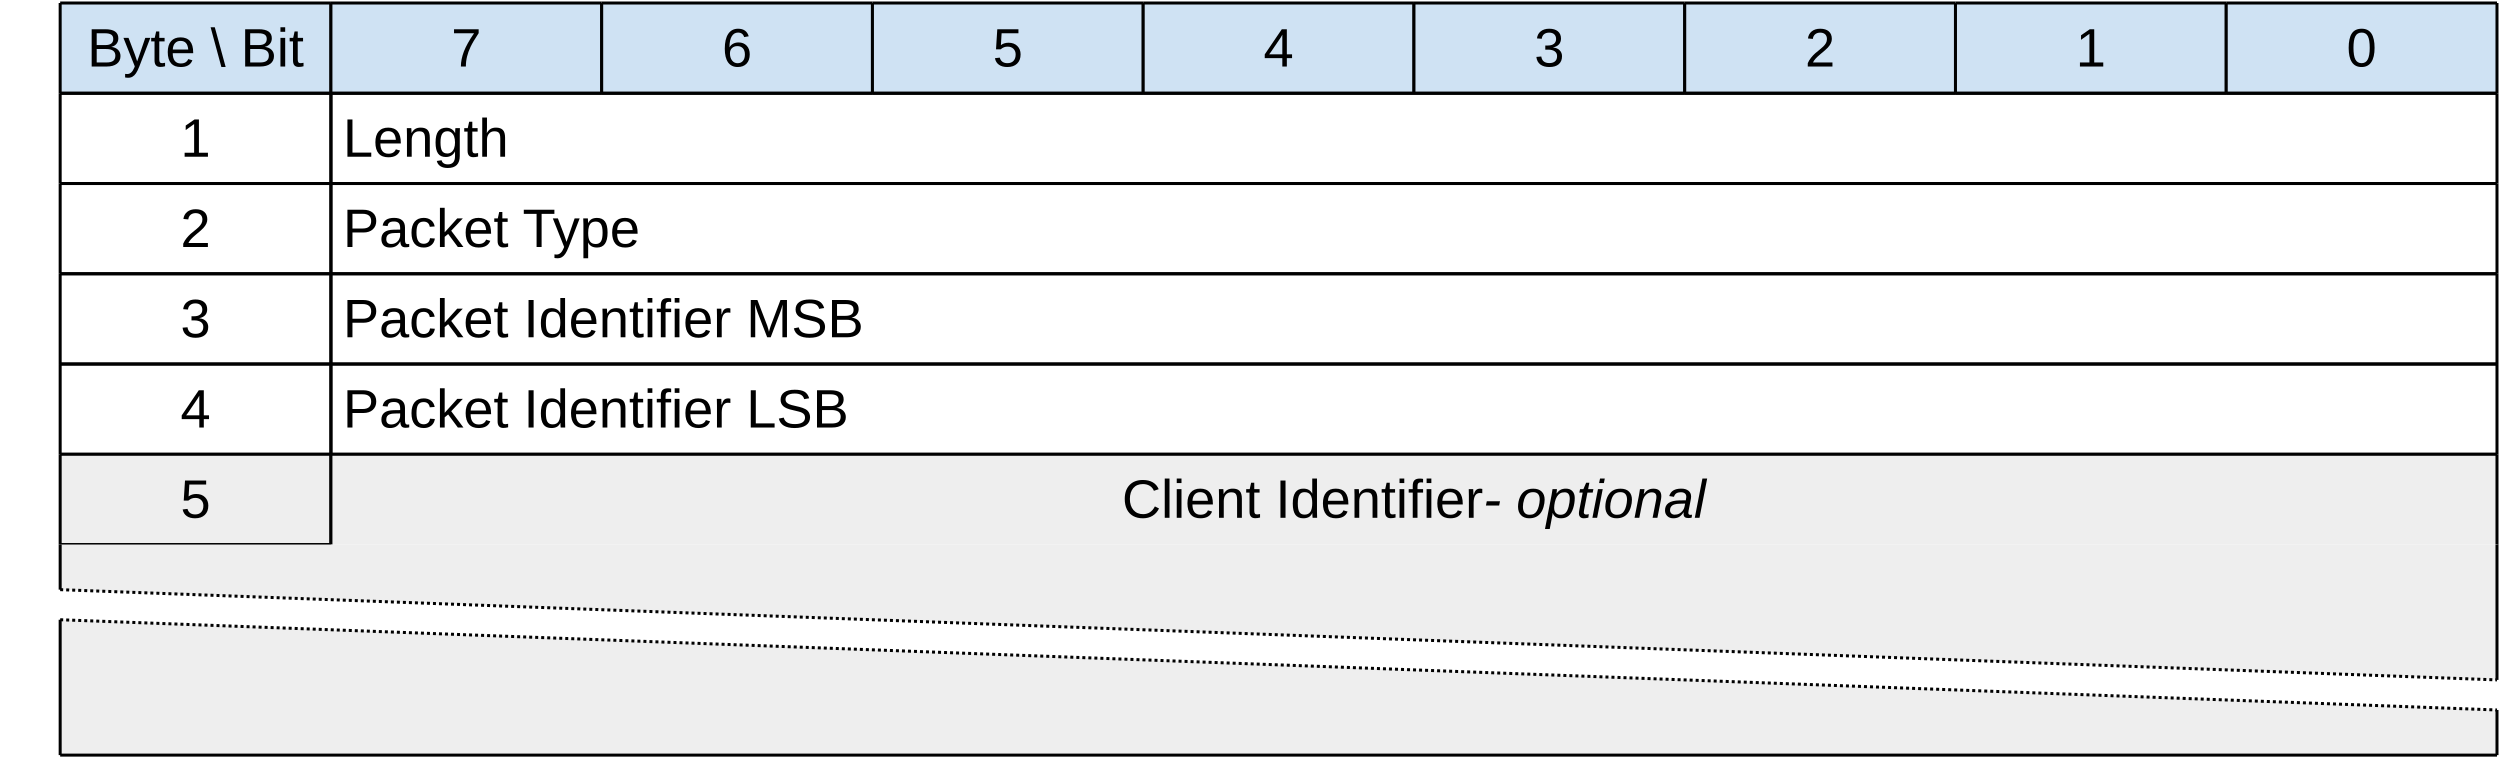
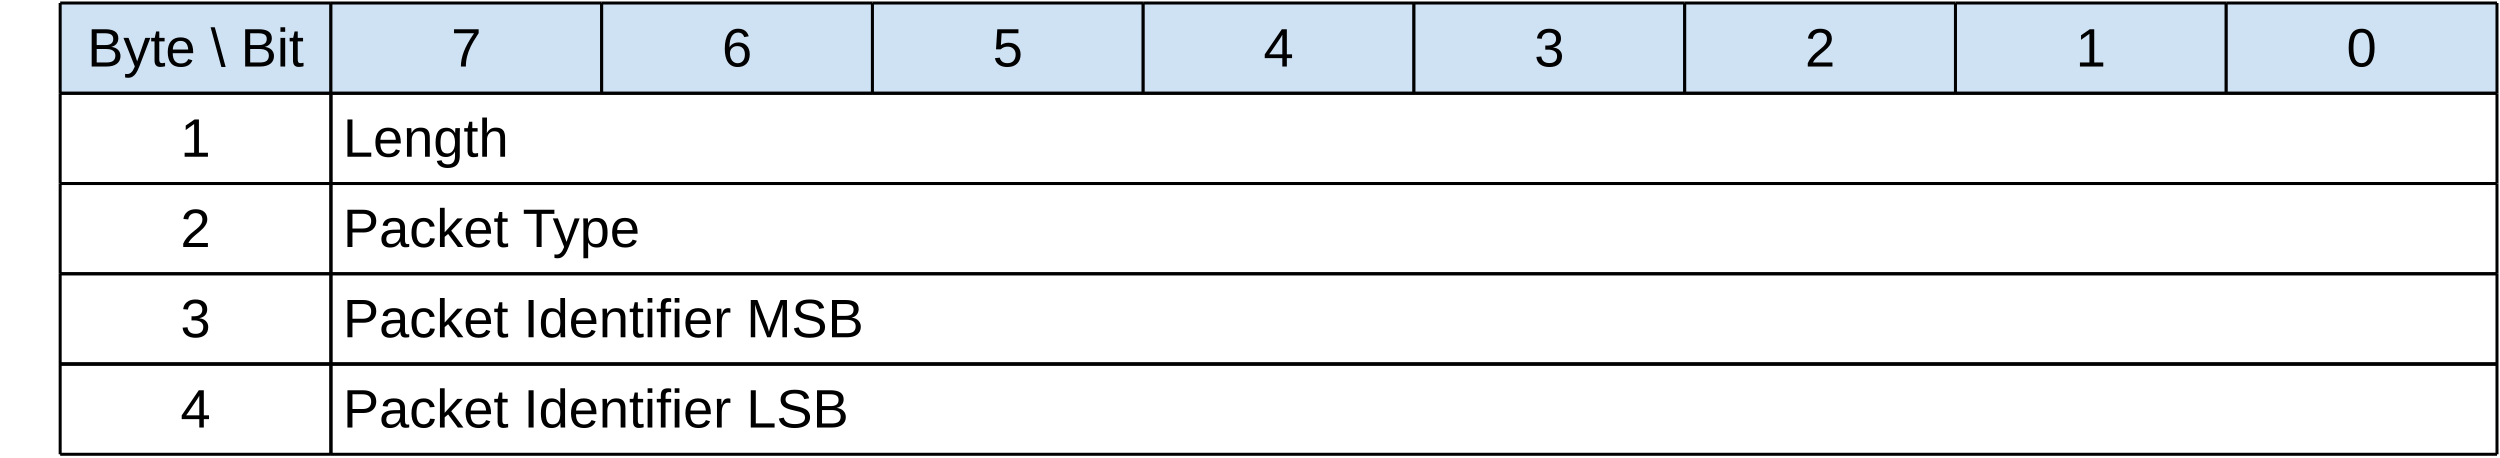
- <svg xmlns="http://www.w3.org/2000/svg" version="1.0" width="831" height="252" viewBox="0 0 831 252">
+ <svg xmlns="http://www.w3.org/2000/svg" version="1.0" width="831" height="152" viewBox="0 0 831 152">
  <rect x="20" y="1" height="30" width="90" fill="#cfe2f3" />
  <line x1="20" y1="1" x2="110" y2="1" stroke="#000000" stroke-width="1" />
  <line x1="20" y1="31" x2="110" y2="31" stroke="#000000" stroke-width="1" />
  <line x1="110" y1="1" x2="110" y2="31" stroke="#000000" stroke-width="1" />
  <line x1="20" y1="1" x2="20" y2="31" stroke="#000000" stroke-width="1" />
  <text font-size="18" font-family="Arial" x="65" y="17" text-anchor="middle" dominant-baseline="middle">Byte \ Bit</text>
  <rect x="110" y="1" height="30" width="90" fill="#cfe2f3" />
  <line x1="110" y1="1" x2="200" y2="1" stroke="#000000" stroke-width="1" />
  <line x1="110" y1="31" x2="200" y2="31" stroke="#000000" stroke-width="1" />
  <line x1="200" y1="1" x2="200" y2="31" stroke="#000000" stroke-width="1" />
  <line x1="110" y1="1" x2="110" y2="31" stroke="#000000" stroke-width="1" />
  <text font-size="18" font-family="Arial" x="155" y="17" text-anchor="middle" dominant-baseline="middle">7</text>
  <rect x="200" y="1" height="30" width="90" fill="#cfe2f3" />
  <line x1="200" y1="1" x2="290" y2="1" stroke="#000000" stroke-width="1" />
  <line x1="200" y1="31" x2="290" y2="31" stroke="#000000" stroke-width="1" />
  <line x1="290" y1="1" x2="290" y2="31" stroke="#000000" stroke-width="1" />
  <line x1="200" y1="1" x2="200" y2="31" stroke="#000000" stroke-width="1" />
  <text font-size="18" font-family="Arial" x="245" y="17" text-anchor="middle" dominant-baseline="middle">6</text>
  <rect x="290" y="1" height="30" width="90" fill="#cfe2f3" />
  <line x1="290" y1="1" x2="380" y2="1" stroke="#000000" stroke-width="1" />
  <line x1="290" y1="31" x2="380" y2="31" stroke="#000000" stroke-width="1" />
  <line x1="380" y1="1" x2="380" y2="31" stroke="#000000" stroke-width="1" />
  <line x1="290" y1="1" x2="290" y2="31" stroke="#000000" stroke-width="1" />
  <text font-size="18" font-family="Arial" x="335" y="17" text-anchor="middle" dominant-baseline="middle">5</text>
  <rect x="380" y="1" height="30" width="90" fill="#cfe2f3" />
  <line x1="380" y1="1" x2="470" y2="1" stroke="#000000" stroke-width="1" />
  <line x1="380" y1="31" x2="470" y2="31" stroke="#000000" stroke-width="1" />
  <line x1="470" y1="1" x2="470" y2="31" stroke="#000000" stroke-width="1" />
  <line x1="380" y1="1" x2="380" y2="31" stroke="#000000" stroke-width="1" />
  <text font-size="18" font-family="Arial" x="425" y="17" text-anchor="middle" dominant-baseline="middle">4</text>
  <rect x="470" y="1" height="30" width="90" fill="#cfe2f3" />
  <line x1="470" y1="1" x2="560" y2="1" stroke="#000000" stroke-width="1" />
  <line x1="470" y1="31" x2="560" y2="31" stroke="#000000" stroke-width="1" />
  <line x1="560" y1="1" x2="560" y2="31" stroke="#000000" stroke-width="1" />
  <line x1="470" y1="1" x2="470" y2="31" stroke="#000000" stroke-width="1" />
  <text font-size="18" font-family="Arial" x="515" y="17" text-anchor="middle" dominant-baseline="middle">3</text>
  <rect x="560" y="1" height="30" width="90" fill="#cfe2f3" />
  <line x1="560" y1="1" x2="650" y2="1" stroke="#000000" stroke-width="1" />
  <line x1="560" y1="31" x2="650" y2="31" stroke="#000000" stroke-width="1" />
  <line x1="650" y1="1" x2="650" y2="31" stroke="#000000" stroke-width="1" />
  <line x1="560" y1="1" x2="560" y2="31" stroke="#000000" stroke-width="1" />
  <text font-size="18" font-family="Arial" x="605" y="17" text-anchor="middle" dominant-baseline="middle">2</text>
  <rect x="650" y="1" height="30" width="90" fill="#cfe2f3" />
  <line x1="650" y1="1" x2="740" y2="1" stroke="#000000" stroke-width="1" />
  <line x1="650" y1="31" x2="740" y2="31" stroke="#000000" stroke-width="1" />
  <line x1="740" y1="1" x2="740" y2="31" stroke="#000000" stroke-width="1" />
  <line x1="650" y1="1" x2="650" y2="31" stroke="#000000" stroke-width="1" />
  <text font-size="18" font-family="Arial" x="695" y="17" text-anchor="middle" dominant-baseline="middle">1</text>
  <rect x="740" y="1" height="30" width="90" fill="#cfe2f3" />
  <line x1="740" y1="1" x2="830" y2="1" stroke="#000000" stroke-width="1" />
  <line x1="740" y1="31" x2="830" y2="31" stroke="#000000" stroke-width="1" />
  <line x1="830" y1="1" x2="830" y2="31" stroke="#000000" stroke-width="1" />
  <line x1="740" y1="1" x2="740" y2="31" stroke="#000000" stroke-width="1" />
  <text font-size="18" font-family="Arial" x="785" y="17" text-anchor="middle" dominant-baseline="middle">0</text>
  <text font-size="18" font-family="Arial" x="15" y="16" text-anchor="end"> </text>
  <text font-size="18" font-family="Arial" x="15" y="46" text-anchor="end"> </text>
  <line x1="20" y1="31" x2="110" y2="31" stroke="#000000" stroke-width="1" />
  <line x1="20" y1="61" x2="110" y2="61" stroke="#000000" stroke-width="1" />
  <line x1="110" y1="31" x2="110" y2="61" stroke="#000000" stroke-width="1" />
  <line x1="20" y1="31" x2="20" y2="61" stroke="#000000" stroke-width="1" />
  <text font-size="18" font-family="Arial" x="65" y="47" text-anchor="middle" dominant-baseline="middle">1</text>
  <line x1="110" y1="31" x2="830" y2="31" stroke="#000000" stroke-width="1" />
  <line x1="110" y1="61" x2="830" y2="61" stroke="#000000" stroke-width="1" />
  <line x1="830" y1="31" x2="830" y2="61" stroke="#000000" stroke-width="1" />
  <line x1="110" y1="31" x2="110" y2="61" stroke="#000000" stroke-width="1" />
  <text font-size="18" font-family="Arial" x="114" y="47" text-anchor="start" dominant-baseline="middle">Length</text>
  <text font-size="18" font-family="Arial" x="15" y="76" text-anchor="end"> </text>
  <line x1="20" y1="61" x2="110" y2="61" stroke="#000000" stroke-width="1" />
  <line x1="20" y1="91" x2="110" y2="91" stroke="#000000" stroke-width="1" />
  <line x1="110" y1="61" x2="110" y2="91" stroke="#000000" stroke-width="1" />
  <line x1="20" y1="61" x2="20" y2="91" stroke="#000000" stroke-width="1" />
  <text font-size="18" font-family="Arial" x="65" y="77" text-anchor="middle" dominant-baseline="middle">2</text>
  <line x1="110" y1="61" x2="830" y2="61" stroke="#000000" stroke-width="1" />
  <line x1="110" y1="91" x2="830" y2="91" stroke="#000000" stroke-width="1" />
  <line x1="830" y1="61" x2="830" y2="91" stroke="#000000" stroke-width="1" />
  <line x1="110" y1="61" x2="110" y2="91" stroke="#000000" stroke-width="1" />
  <text font-size="18" font-family="Arial" x="114" y="77" text-anchor="start" dominant-baseline="middle">Packet Type</text>
  <text font-size="18" font-family="Arial" x="15" y="106" text-anchor="end"> </text>
  <line x1="20" y1="91" x2="110" y2="91" stroke="#000000" stroke-width="1" />
  <line x1="20" y1="121" x2="110" y2="121" stroke="#000000" stroke-width="1" />
  <line x1="110" y1="91" x2="110" y2="121" stroke="#000000" stroke-width="1" />
  <line x1="20" y1="91" x2="20" y2="121" stroke="#000000" stroke-width="1" />
  <text font-size="18" font-family="Arial" x="65" y="107" text-anchor="middle" dominant-baseline="middle">3</text>
  <line x1="110" y1="91" x2="830" y2="91" stroke="#000000" stroke-width="1" />
  <line x1="110" y1="121" x2="830" y2="121" stroke="#000000" stroke-width="1" />
  <line x1="830" y1="91" x2="830" y2="121" stroke="#000000" stroke-width="1" />
  <line x1="110" y1="91" x2="110" y2="121" stroke="#000000" stroke-width="1" />
  <text font-size="18" font-family="Arial" x="114" y="107" text-anchor="start" dominant-baseline="middle">Packet Identifier MSB</text>
  <text font-size="18" font-family="Arial" x="15" y="136" text-anchor="end"> </text>
  <line x1="20" y1="121" x2="110" y2="121" stroke="#000000" stroke-width="1" />
  <line x1="20" y1="151" x2="110" y2="151" stroke="#000000" stroke-width="1" />
  <line x1="110" y1="121" x2="110" y2="151" stroke="#000000" stroke-width="1" />
  <line x1="20" y1="121" x2="20" y2="151" stroke="#000000" stroke-width="1" />
  <text font-size="18" font-family="Arial" x="65" y="137" text-anchor="middle" dominant-baseline="middle">4</text>
  <line x1="110" y1="121" x2="830" y2="121" stroke="#000000" stroke-width="1" />
  <line x1="110" y1="151" x2="830" y2="151" stroke="#000000" stroke-width="1" />
  <line x1="830" y1="121" x2="830" y2="151" stroke="#000000" stroke-width="1" />
  <line x1="110" y1="121" x2="110" y2="151" stroke="#000000" stroke-width="1" />
  <text font-size="18" font-family="Arial" x="114" y="137" text-anchor="start" dominant-baseline="middle">Packet Identifier LSB</text>
-   <text font-size="18" font-family="Arial" x="15" y="166" text-anchor="end"> </text>
-   <rect x="20" y="151" height="30" width="90" fill="#eeeeee" />
-   <line x1="20" y1="151" x2="110" y2="151" stroke="#000000" stroke-width="1" />
-   <line x1="20" y1="181" x2="110" y2="181" stroke="#000000" stroke-width="1" />
-   <line x1="110" y1="151" x2="110" y2="181" stroke="#000000" stroke-width="1" />
-   <line x1="20" y1="151" x2="20" y2="181" stroke="#000000" stroke-width="1" />
-   <text font-size="18" font-family="Arial" x="65" y="167" text-anchor="middle" dominant-baseline="middle">5</text>
-   <rect x="110" y="151" height="30" width="720" fill="#eeeeee" />
-   <line x1="110" y1="151" x2="830" y2="151" stroke="#000000" stroke-width="1" />
-   <line x1="830" y1="151" x2="830" y2="181" stroke="#000000" stroke-width="1" />
-   <line x1="110" y1="151" x2="110" y2="181" stroke="#000000" stroke-width="1" />
-   <text font-size="18" font-family="Arial" x="470" y="167" text-anchor="middle" dominant-baseline="middle">Client Identifier<tspan font-style="italic" font-size="18" font-family="Arial" dominant-baseline="middle"> - optional</tspan>
-   </text>
-   <text font-size="18" font-family="Arial" x="15" y="196" text-anchor="end"> </text>
-   <polygon points=" 20,181 830,181 830,226 20,196" fill="#eeeeee" />
-   <line x1="20" y1="181" x2="20" y2="196" stroke="#000000" stroke-width="1" />
-   <line x1="830" y1="181" x2="830" y2="226" stroke="#000000" stroke-width="1" />
-   <line stroke-dasharray="1,1" x1="20" y1="196" x2="830" y2="226" stroke="#000000" stroke-width="1" />
-   <polygon points=" 20,206 830,236 830,251 20,251" fill="#eeeeee" />
-   <line x1="20" y1="206" x2="20" y2="251" stroke="#000000" stroke-width="1" />
-   <line x1="830" y1="236" x2="830" y2="251" stroke="#000000" stroke-width="1" />
-   <line stroke-dasharray="1,1" x1="20" y1="206" x2="830" y2="236" stroke="#000000" stroke-width="1" />
-   <text font-size="18" font-family="Arial" x="15" y="266" text-anchor="end"> </text>
-   <line x1="20" y1="251" x2="830" y2="251" stroke="#000000" stroke-width="1" />
+   <line x1="20" y1="121" x2="830" y2="121" stroke="#000000" stroke-width="1" />
</svg>
